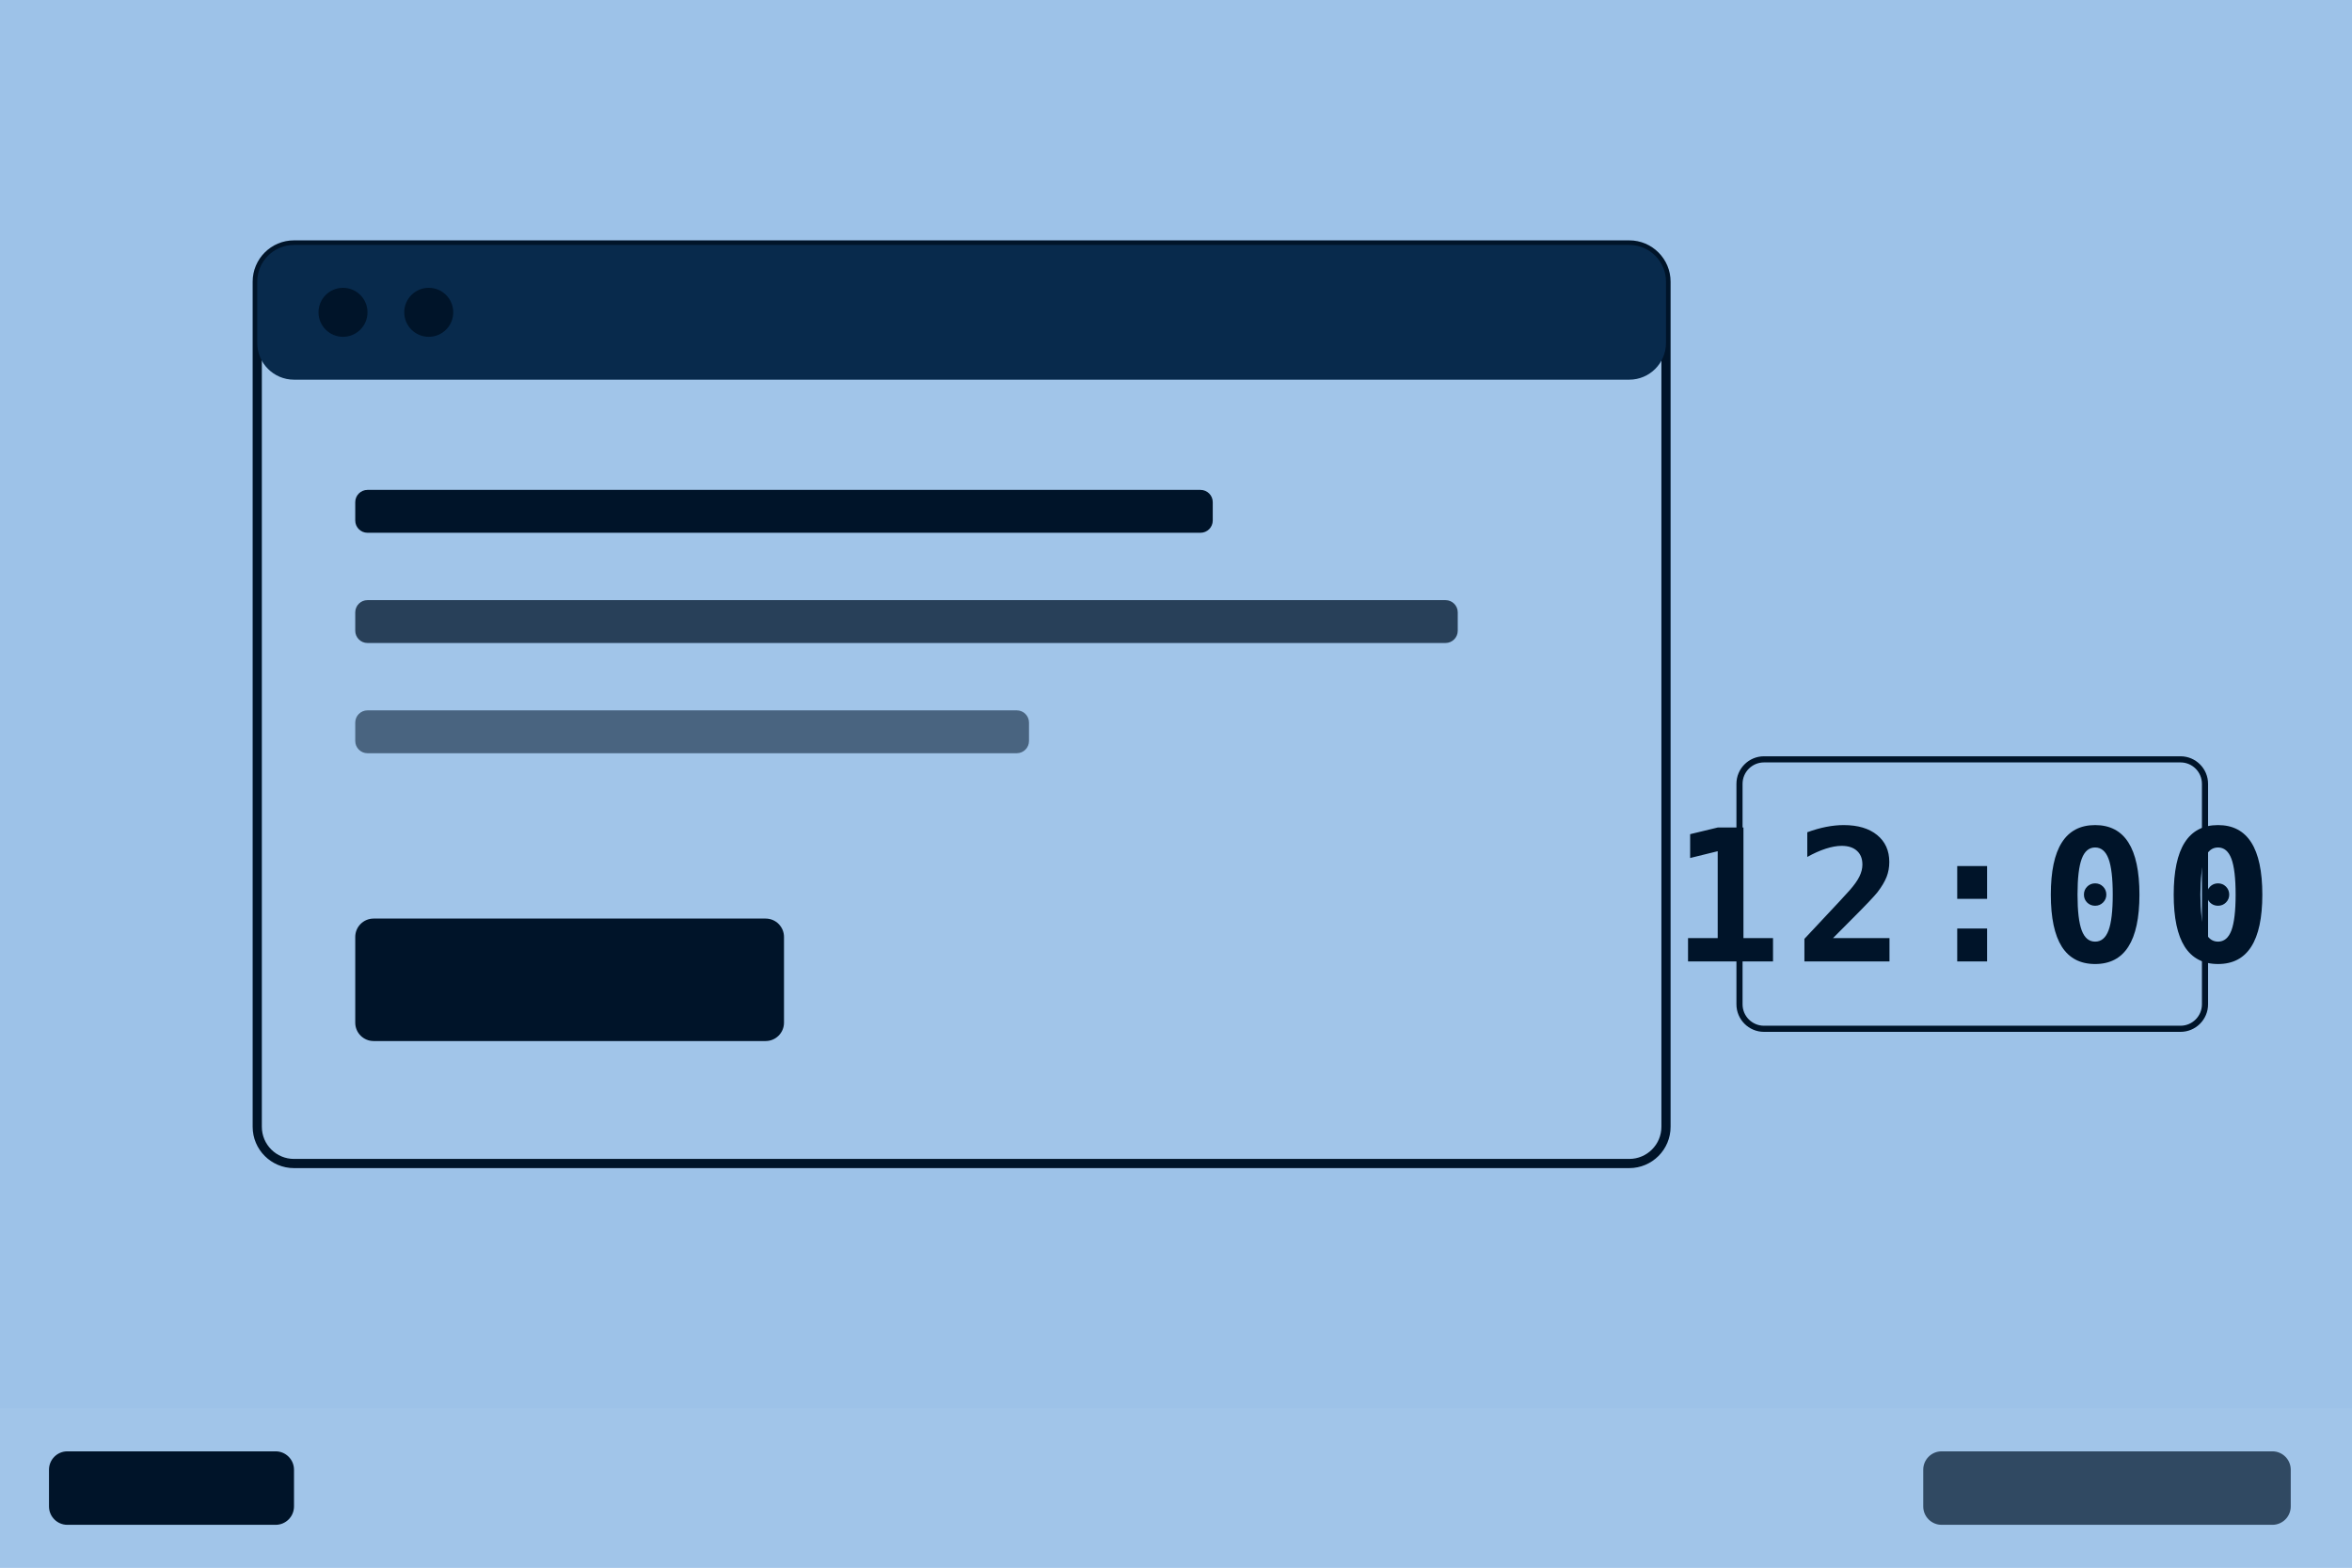
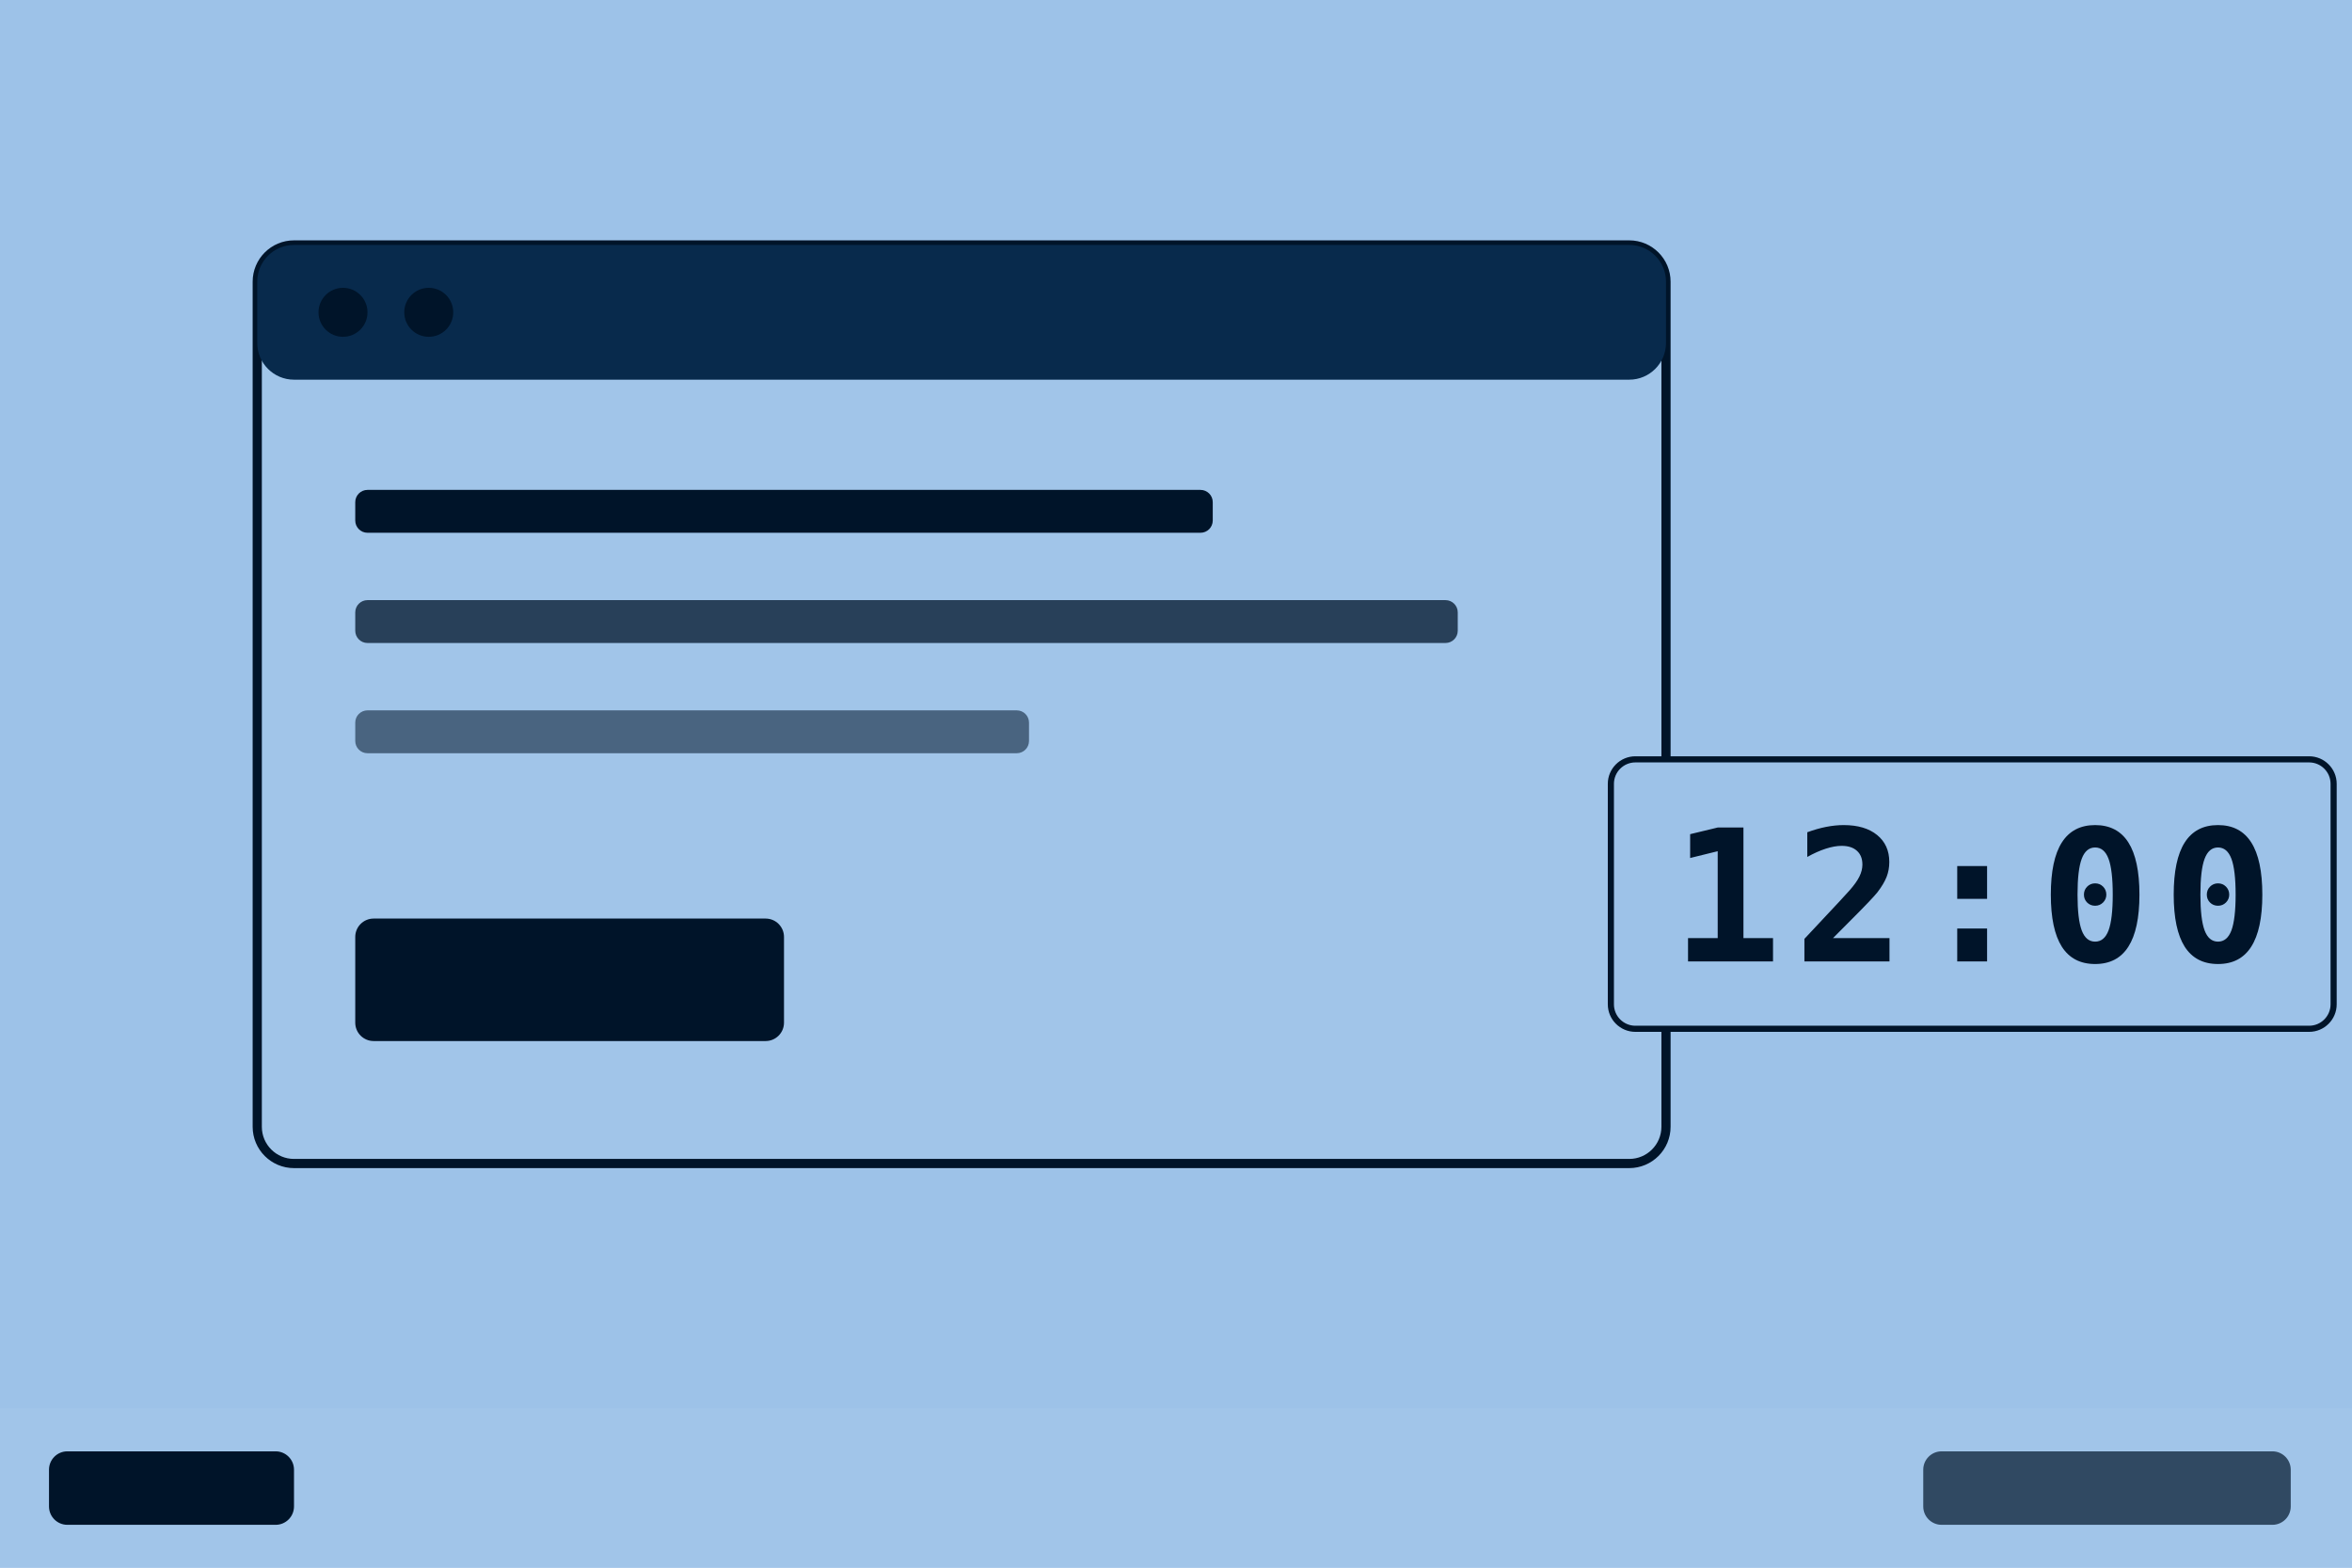
<svg xmlns="http://www.w3.org/2000/svg" width="384" height="256" viewBox="0 0 384 256">
  <rect width="384" height="256" fill="#9dc2e8" />
  <rect x="42" y="40" width="230" height="150" rx="6" fill="#a1c5e9" stroke="#001429" stroke-width="1.5" />
  <rect x="42" y="40" width="230" height="22" rx="6" fill="#082a4c" />
  <circle cx="56" cy="51" r="4" fill="#001429" />
  <circle cx="70" cy="51" r="4" fill="#001429" />
  <rect x="58" y="80" width="140" height="7" rx="2" fill="#001429" />
  <rect x="58" y="98" width="180" height="7" rx="2" fill="#001429" opacity="0.75" />
  <rect x="58" y="116" width="110" height="7" rx="2" fill="#001429" opacity="0.55" />
  <rect x="58" y="150" width="70" height="20" rx="3" fill="#001429" />
-   <g transform="translate(288,150)" font-family="monospace" font-weight="bold">
-     <rect x="-4" y="-26" width="76" height="44" rx="4" fill="#9dc2e8" stroke="#001429" stroke-width="1" />
-     <text x="34" y="7" font-size="30" fill="#001429" text-anchor="middle" letter-spacing="2">12:00</text>
+   <g transform="translate(322,150)" font-family="monospace" font-weight="bold">
+     <rect x="-59.0" y="-26" width="118.0" height="44" rx="4" fill="#9dc2e8" stroke="#001429" stroke-width="1" />
+     <text x="0" y="7" font-size="30" fill="#001429" text-anchor="middle" letter-spacing="2">12:00</text>
  </g>
  <rect x="0" y="230" width="384" height="26" fill="#a1c5e9" />
  <rect x="8" y="237" width="40" height="12" rx="3" fill="#001429" />
  <rect x="314" y="237" width="60" height="12" rx="3" fill="#001429" opacity="0.7" />
</svg>
